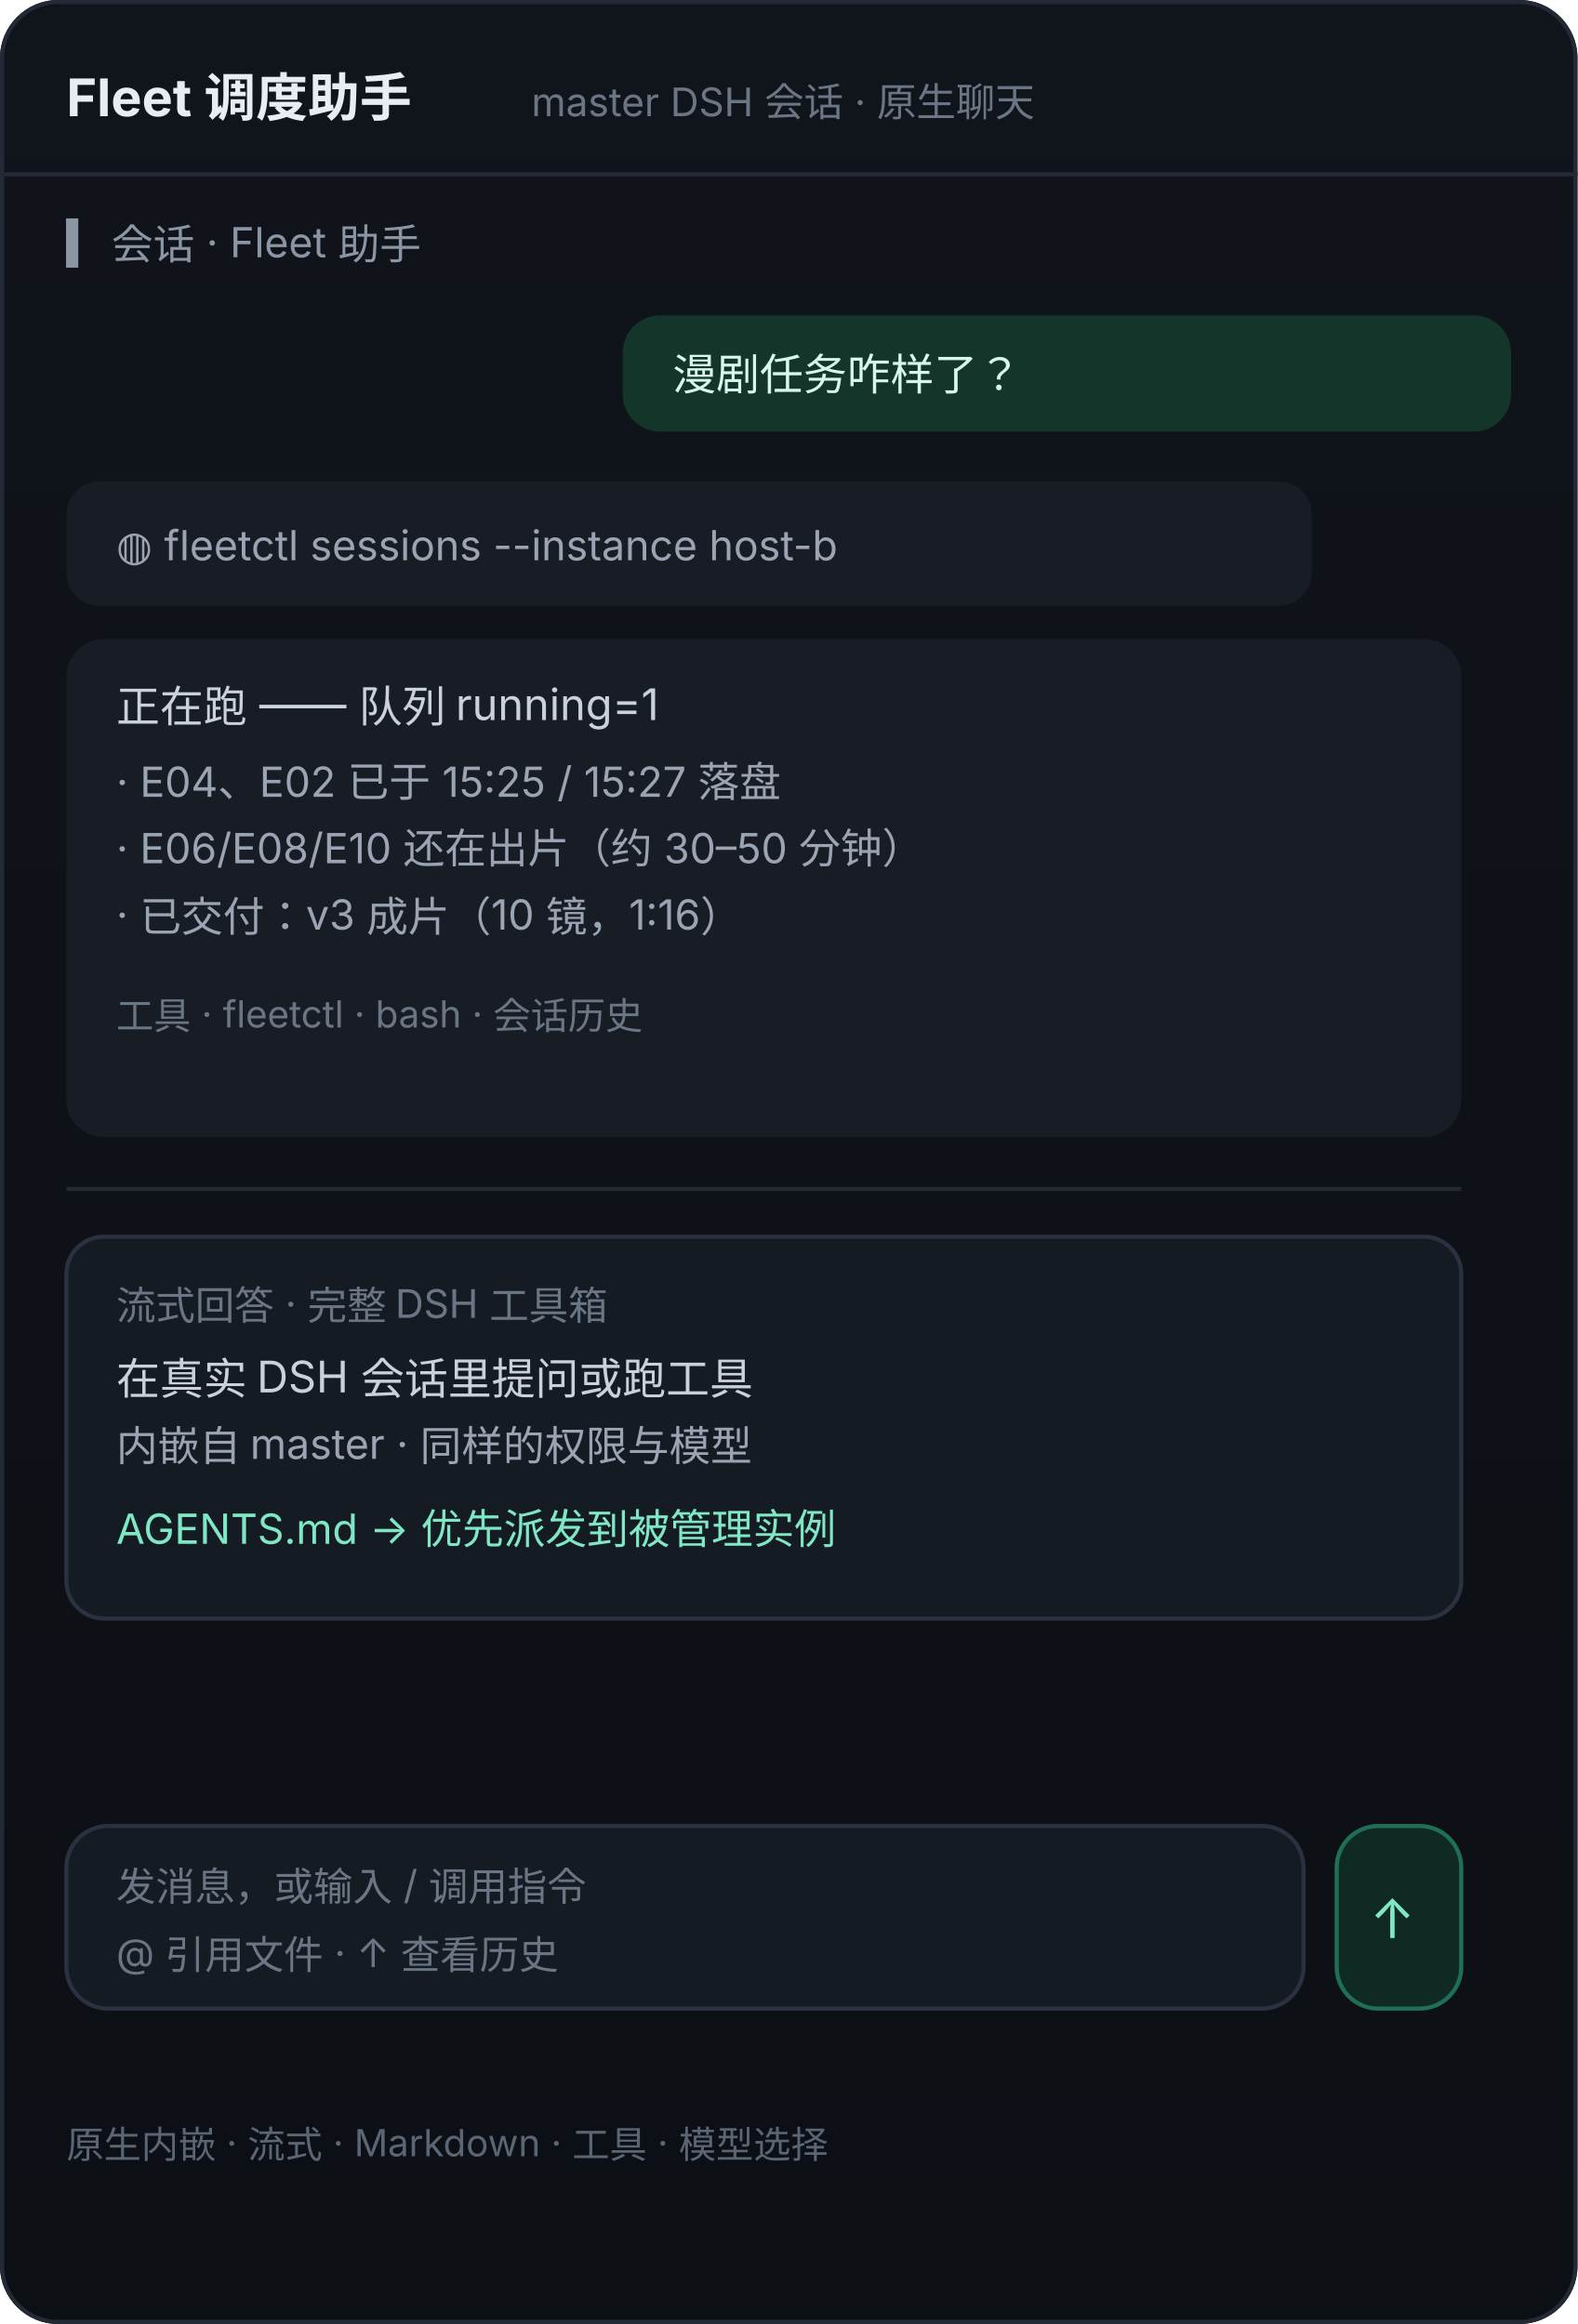
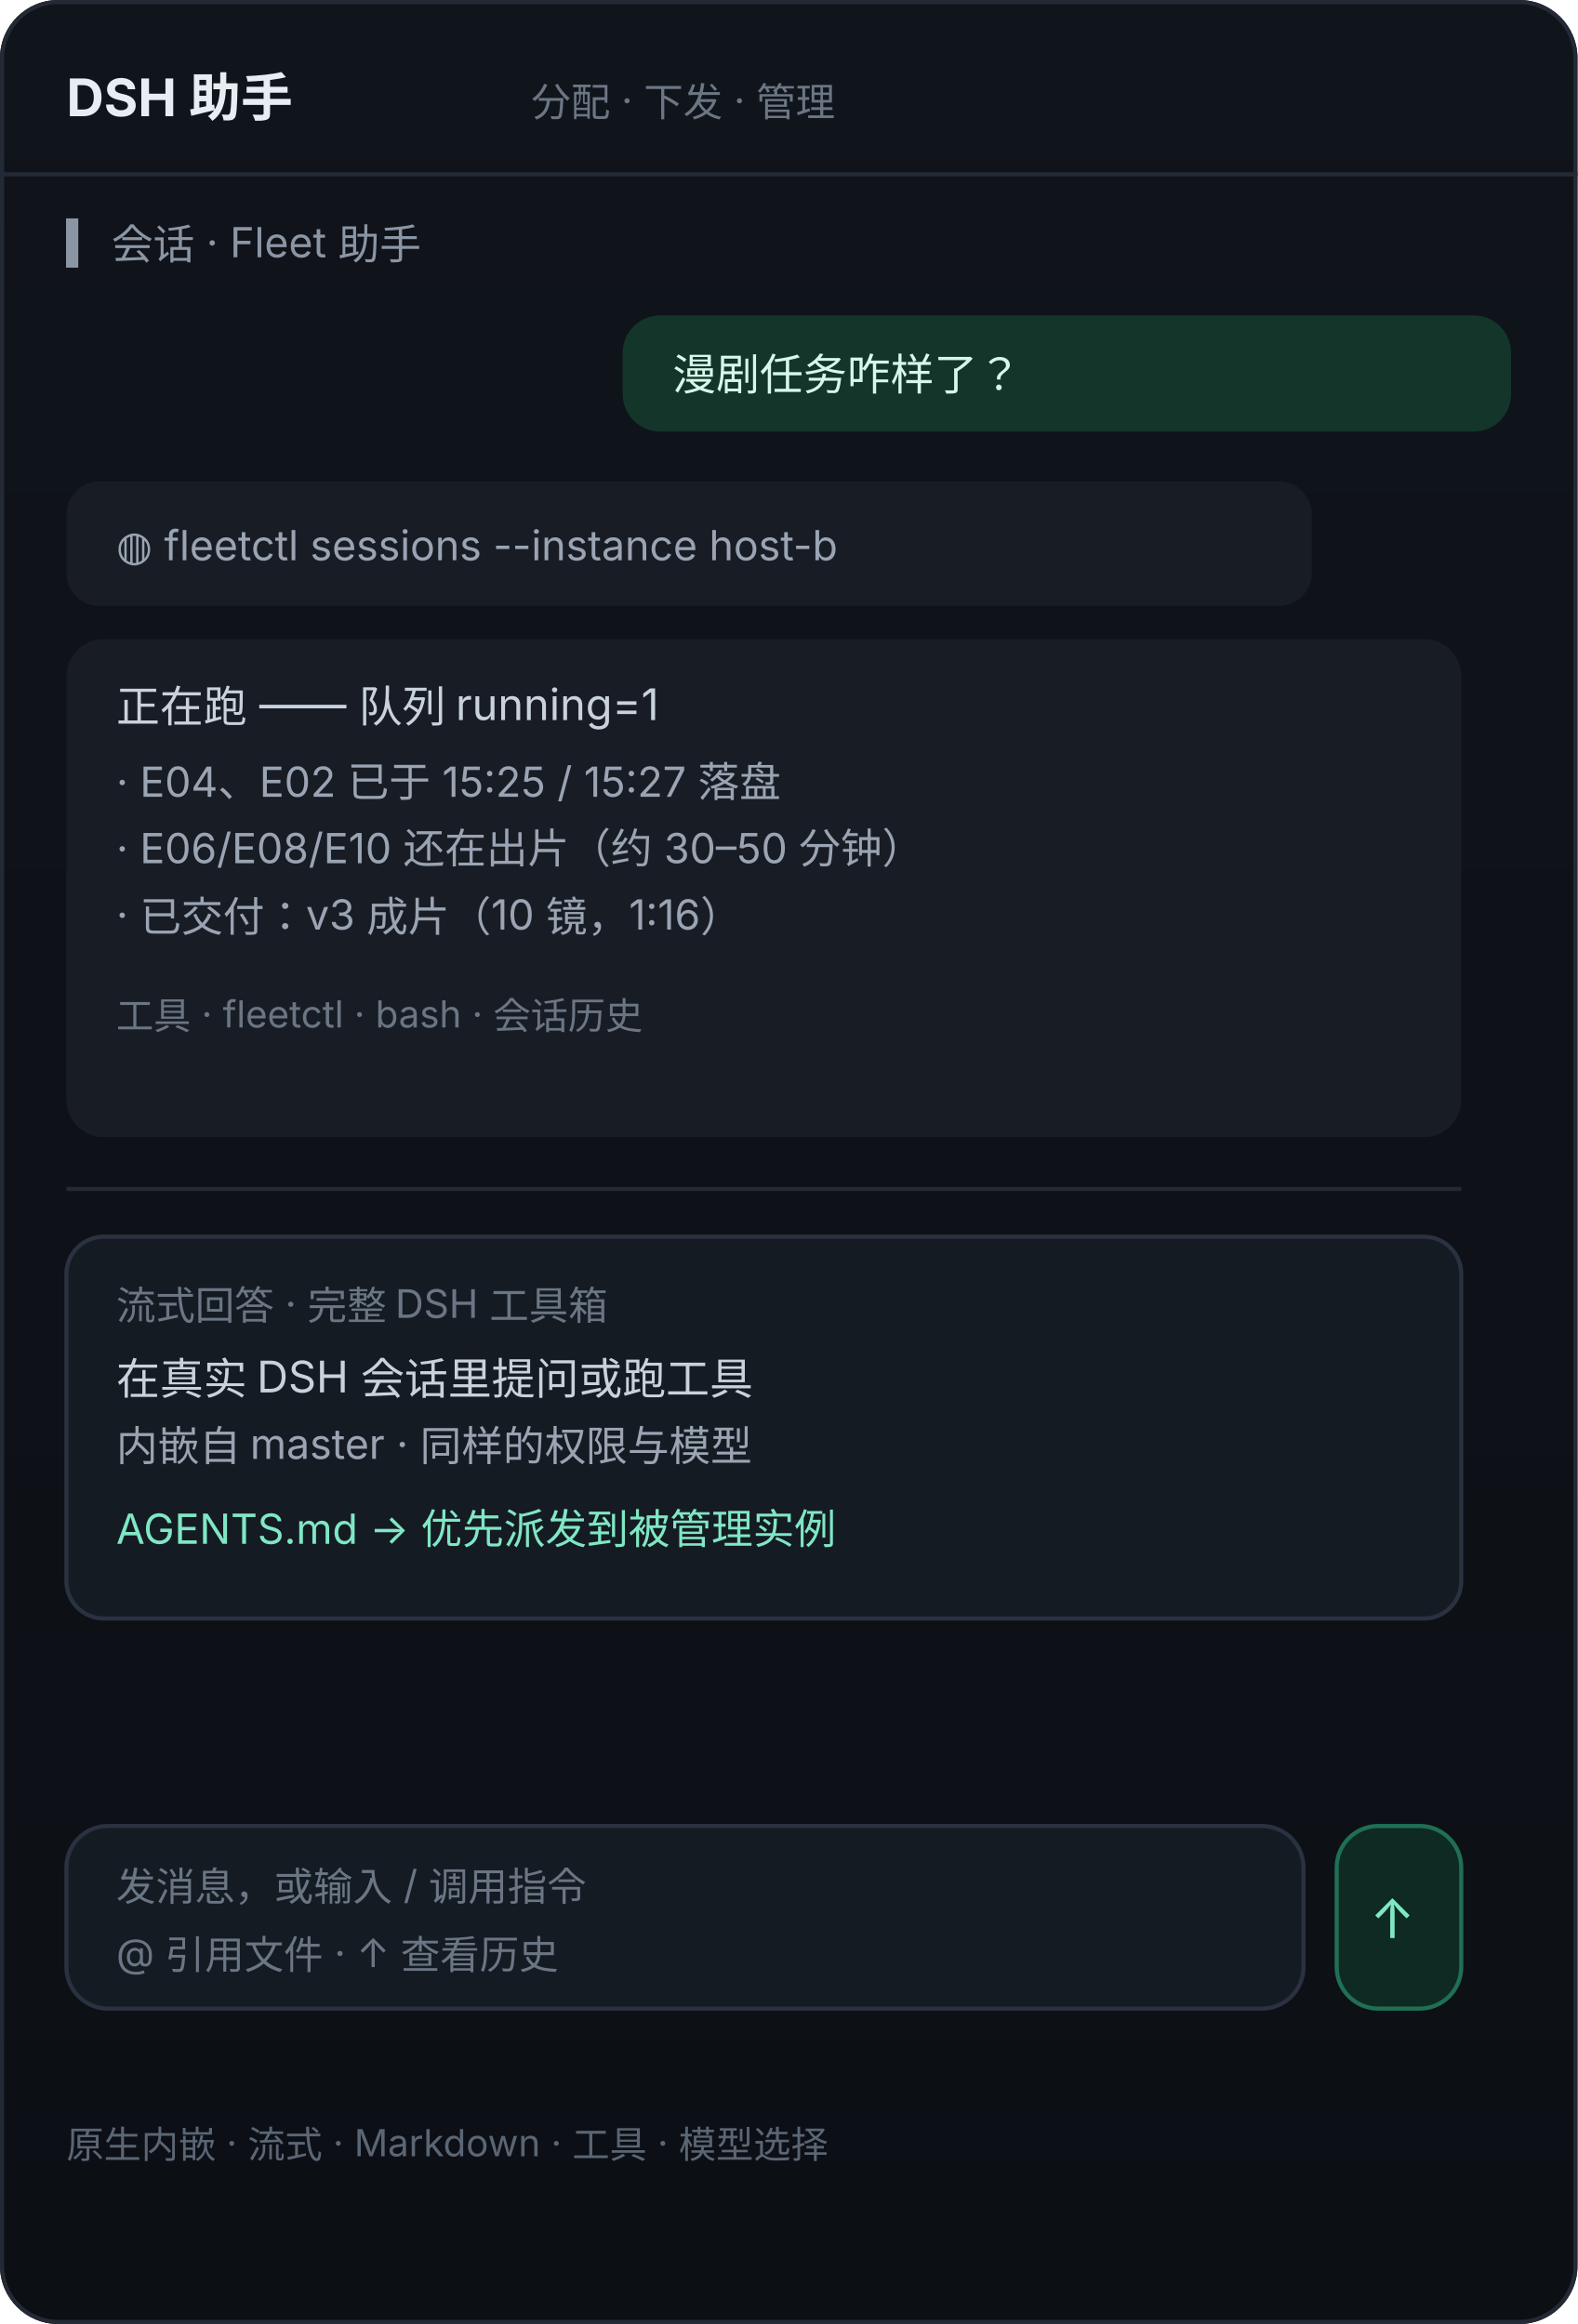
<svg xmlns="http://www.w3.org/2000/svg" width="380" height="560" viewBox="0 0 380 560" role="img" aria-label="dsh-fleet native assistant">
  <defs>
    <linearGradient id="nabg" x1="0" y1="0" x2="0" y2="1">
      <stop offset="0" stop-color="#10141b" />
      <stop offset="1" stop-color="#0c0f14" />
    </linearGradient>
  </defs>
  <rect width="380" height="560" rx="14" fill="url(#nabg)" />
  <rect x="0.5" y="0.5" width="379" height="559" rx="13.5" fill="none" stroke="#232a35" />
  <g font-family="-apple-system, BlinkMacSystemFont, 'Segoe UI', 'PingFang SC', sans-serif">
-     <text x="16" y="28" fill="#e8edf4" font-size="12.5" font-weight="700">Fleet 调度助手</text>
-     <text x="128" y="28" fill="#6b7684" font-size="9.5">master DSH 会话 · 原生聊天</text>
+     <text x="16" y="28" fill="#e8edf4" font-size="12.5" font-weight="700">DSH 助手</text>
+     <text x="128" y="28" fill="#6b7684" font-size="9.5">分配 · 下发 · 管理</text>
    <line x1="0" y1="42" x2="380" y2="42" stroke="#232a35" />
    <text x="16" y="62" fill="#8b96a5" font-size="10">▍ 会话 · Fleet 助手</text>
    <rect x="150" y="76" width="214" height="28" rx="9" fill="#14352a" />
    <text x="162" y="94" fill="#d8f7ea" font-size="10.5">漫剧任务咋样了？</text>
    <rect x="16" y="116" width="300" height="30" rx="8" fill="#181d25" />
    <text x="28" y="135" fill="#9aa4b2" font-size="10">◍ fleetctl sessions --instance host-b</text>
    <rect x="16" y="154" width="336" height="120" rx="9" fill="#181d25" />
    <text x="28" y="174" fill="#c9d2dc" font-size="10.5">正在跑 —— 队列 running=1</text>
    <text x="28" y="192" fill="#9aa4b2" font-size="10">· E04、E02 已于 15:25 / 15:27 落盘</text>
    <text x="28" y="208" fill="#9aa4b2" font-size="10">· E06/E08/E10 还在出片（约 30–50 分钟）</text>
    <text x="28" y="224" fill="#9aa4b2" font-size="10">· 已交付：v3 成片（10 镜，1:16）</text>
    <text x="28" y="248" fill="#6b7684" font-size="9">工具 · fleetctl · bash · 会话历史</text>
    <rect x="16" y="286" width="336" height="1" fill="#232a35" />
    <rect x="16" y="298" width="336" height="92" rx="9" fill="#151b23" stroke="#2a3140" />
    <text x="28" y="318" fill="#6b7684" font-size="9.5">流式回答 · 完整 DSH 工具箱</text>
    <text x="28" y="336" fill="#c9d2dc" font-size="10.5">在真实 DSH 会话里提问或跑工具</text>
    <text x="28" y="352" fill="#9aa4b2" font-size="10">内嵌自 master · 同样的权限与模型</text>
    <text x="28" y="372" fill="#7fe7c4" font-size="10">AGENTS.md → 优先派发到被管理实例</text>
    <rect x="16" y="440" width="298" height="44" rx="10" fill="#151b23" stroke="#2a3140" />
    <text x="28" y="458" fill="#6b7684" font-size="9.5">发消息，或输入 / 调用指令</text>
    <text x="28" y="474" fill="#6b7684" font-size="9.5">@ 引用文件 · ↑ 查看历史</text>
    <rect x="322" y="440" width="30" height="44" rx="10" fill="#0f2a22" stroke="#1f6f55" />
    <text x="330" y="467" fill="#7fe7c4" font-size="13">↑</text>
    <text x="16" y="520" fill="#5b6674" font-size="9">原生内嵌 · 流式 · Markdown · 工具 · 模型选择</text>
  </g>
</svg>
